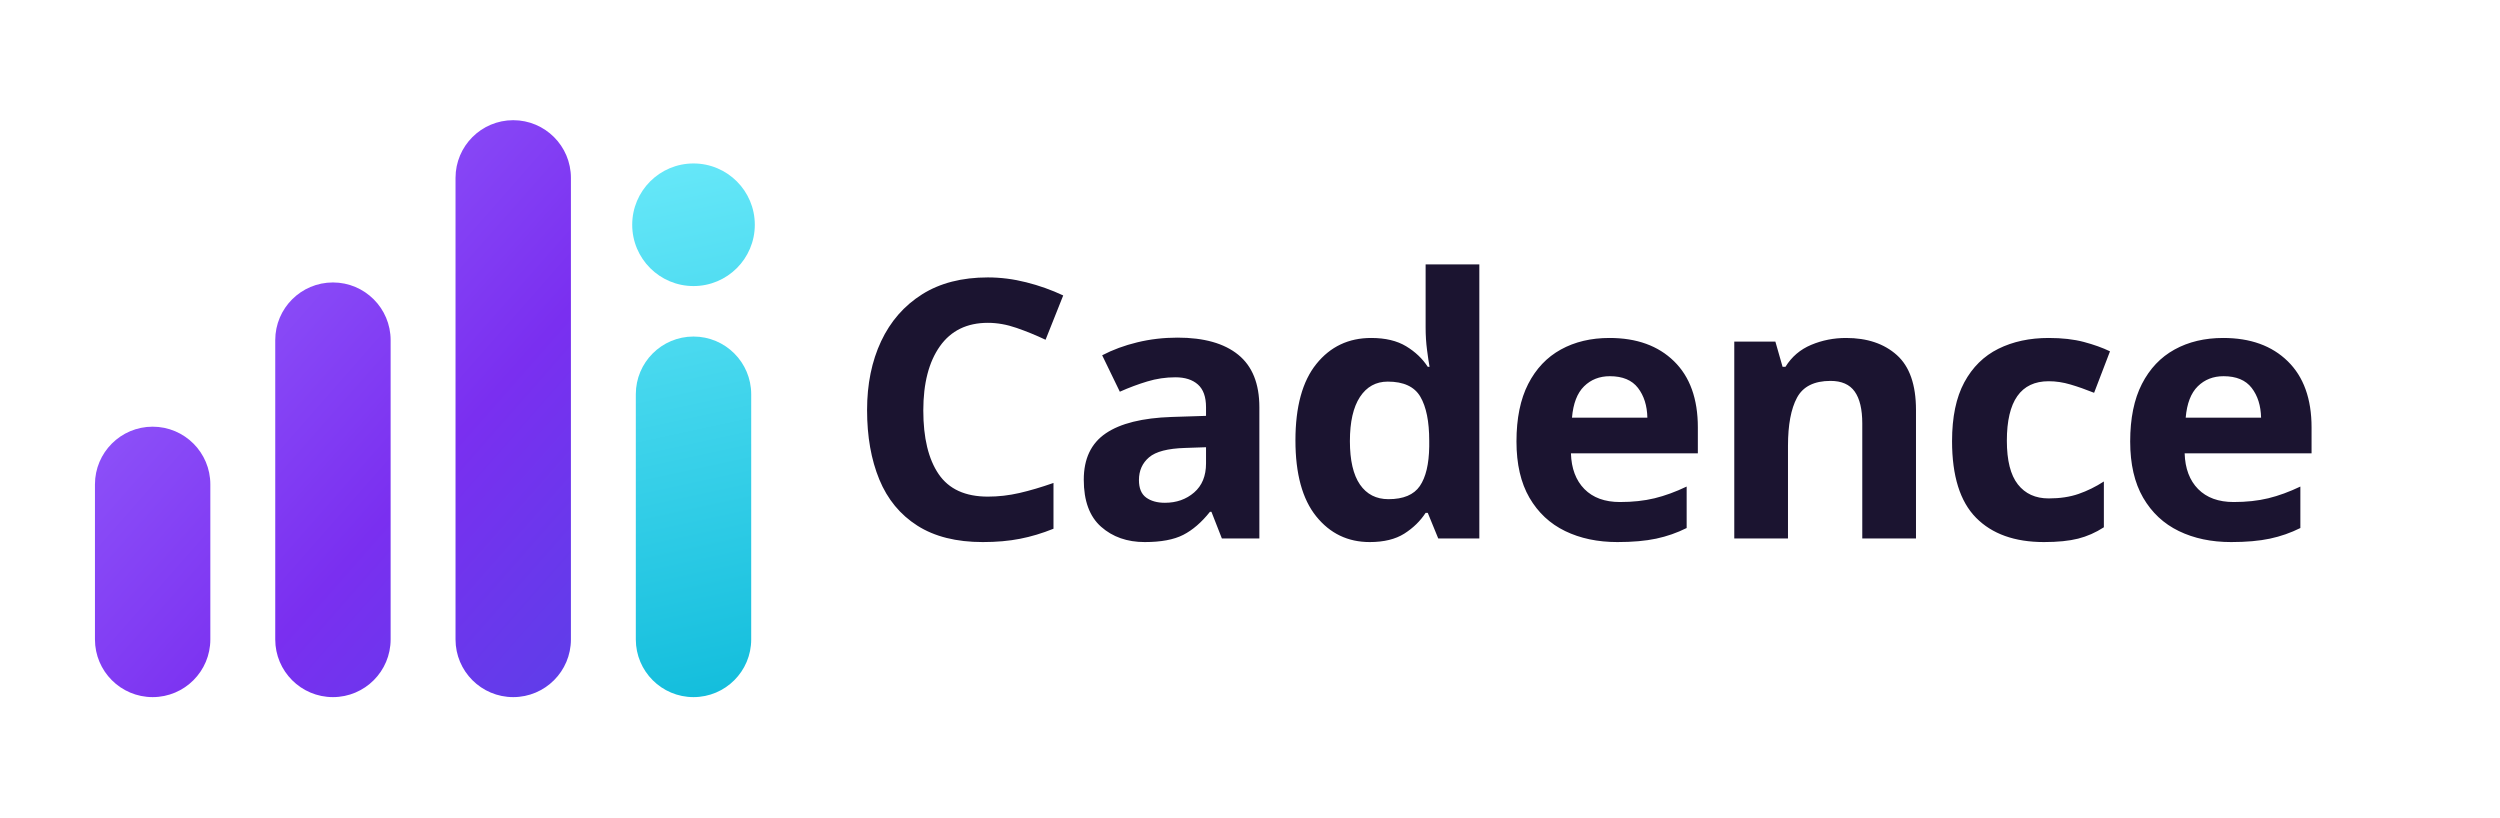
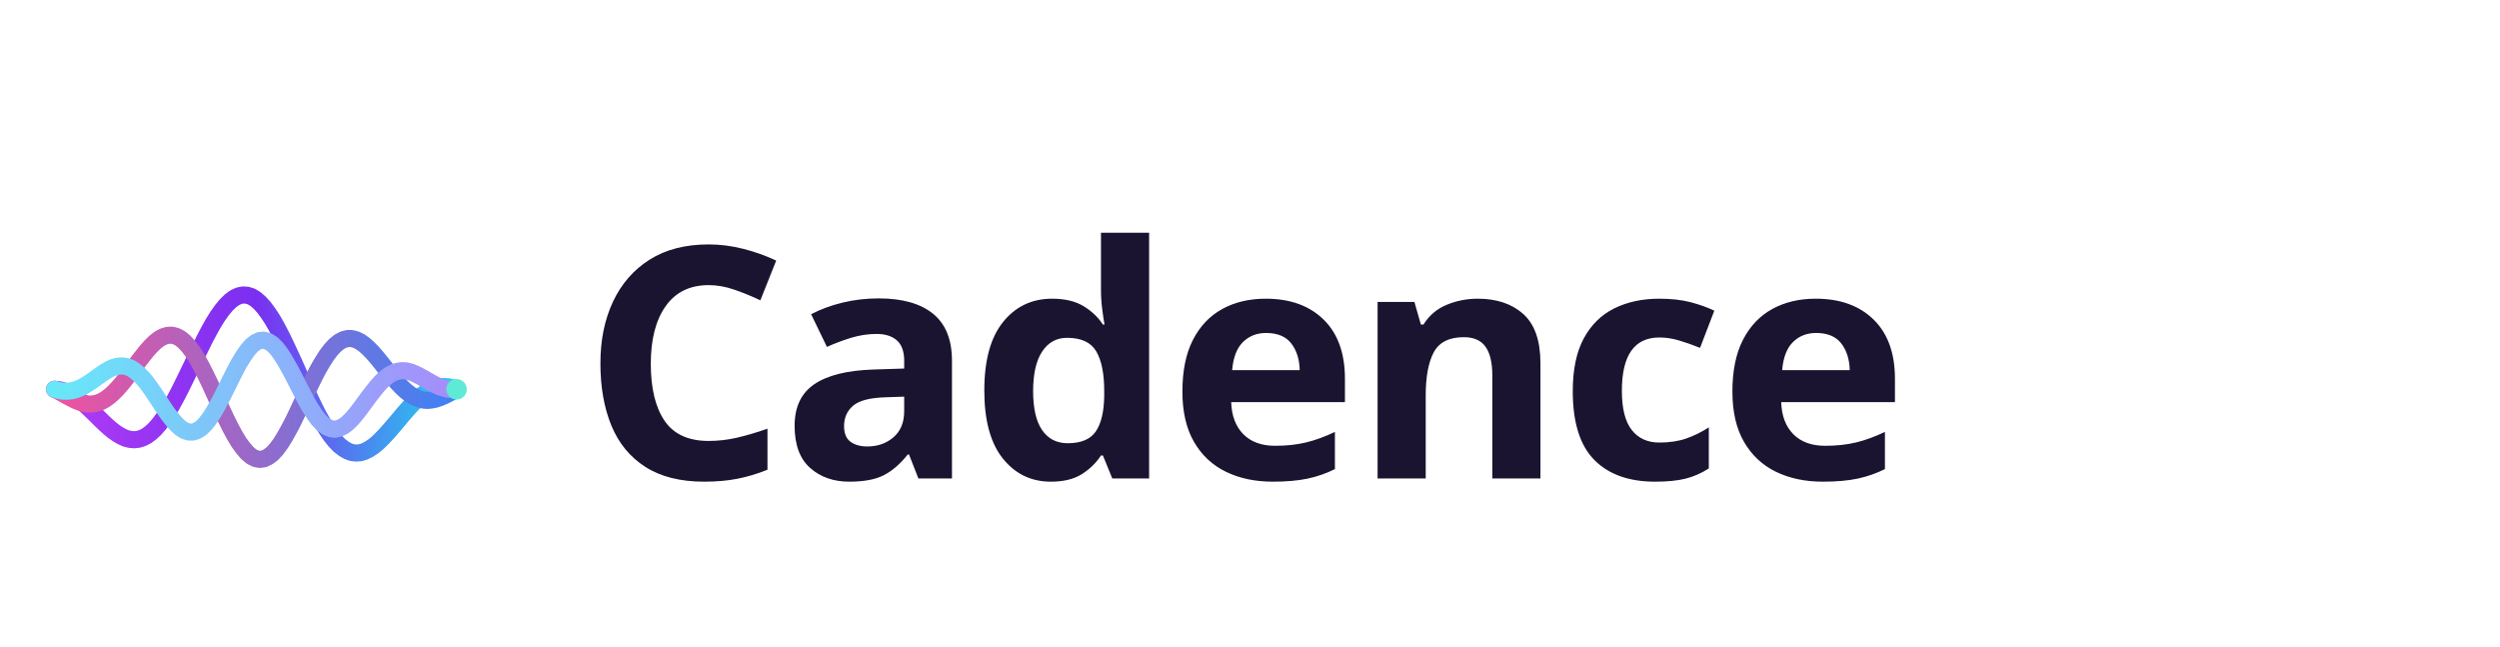
- <svg xmlns="http://www.w3.org/2000/svg" width="1040" height="340" viewBox="0 0 1040 340" role="img" aria-label="Cadence">
+ <svg xmlns="http://www.w3.org/2000/svg" width="1160" height="300" viewBox="0 0 1160 300" role="img" aria-label="Cadence">
  <defs>
-     <linearGradient id="wmBrandL" x1="74" y1="96" x2="438" y2="416" gradientUnits="userSpaceOnUse">
-       <stop offset="0" stop-color="#9B6BFF" />
-       <stop offset="0.55" stop-color="#7A2FF0" />
-       <stop offset="1" stop-color="#4F46E5" />
+     <linearGradient id="ww1" x1="44" y1="0" x2="468" y2="0" gradientUnits="userSpaceOnUse">
+       <stop offset="0" stop-color="#B23BF5" />
+       <stop offset="0.5" stop-color="#7A2FF0" />
+       <stop offset="1" stop-color="#22D3EE" />
    </linearGradient>
-     <linearGradient id="wmResolveL" x1="374" y1="120" x2="438" y2="416" gradientUnits="userSpaceOnUse">
+     <linearGradient id="ww2" x1="44" y1="0" x2="468" y2="0" gradientUnits="userSpaceOnUse">
+       <stop offset="0" stop-color="#F0529E" />
+       <stop offset="1" stop-color="#3B82F6" />
+     </linearGradient>
+     <linearGradient id="ww3" x1="44" y1="0" x2="468" y2="0" gradientUnits="userSpaceOnUse">
      <stop offset="0" stop-color="#67E8F9" />
-       <stop offset="1" stop-color="#12BDDC" />
+       <stop offset="1" stop-color="#A78BFA" />
    </linearGradient>
  </defs>
-   <g transform="translate(-16,-22) scale(0.75)">
-     <g fill="url(#wmBrandL)">
-       <rect x="74" y="266" width="64" height="150" rx="32" />
-       <rect x="174" y="186" width="64" height="230" rx="32" />
-       <rect x="274" y="96" width="64" height="320" rx="32" />
-     </g>
-     <g fill="url(#wmResolveL)">
-       <rect x="374" y="216" width="64" height="200" rx="32" />
-       <circle cx="406" cy="154" r="34" />
-     </g>
+   <g transform="translate(6,68) scale(0.44)">
+     <path d="M 44.0 256.0 L 48.4 256.3 L 52.8 257.4 L 57.2 259.0 L 61.7 261.3 L 66.1 264.1 L 70.5 267.5 L 74.9 271.2 L 79.3 275.2 L 83.8 279.5 L 88.2 283.8 L 92.6 288.2 L 97.0 292.4 L 101.4 296.4 L 105.8 300.0 L 110.2 303.1 L 114.7 305.7 L 119.1 307.7 L 123.5 308.8 L 127.9 309.2 L 132.3 308.7 L 136.8 307.3 L 141.2 305.0 L 145.6 301.7 L 150.0 297.6 L 154.4 292.5 L 158.8 286.6 L 163.2 279.9 L 167.7 272.5 L 172.1 264.5 L 176.5 256.0 L 180.9 247.1 L 185.3 238.0 L 189.8 228.7 L 194.2 219.5 L 198.6 210.5 L 203.0 201.7 L 207.4 193.4 L 211.8 185.6 L 216.2 178.6 L 220.7 172.3 L 225.1 167.0 L 229.5 162.7 L 233.9 159.5 L 238.3 157.4 L 242.8 156.5 L 247.2 156.8 L 251.6 158.2 L 256.0 160.9 L 260.4 164.7 L 264.8 169.6 L 269.2 175.5 L 273.7 182.3 L 278.1 190.0 L 282.5 198.4 L 286.9 207.3 L 291.3 216.7 L 295.8 226.4 L 300.2 236.3 L 304.6 246.2 L 309.0 256.0 L 313.4 265.5 L 317.8 274.6 L 322.2 283.3 L 326.7 291.2 L 331.1 298.5 L 335.5 304.9 L 339.9 310.4 L 344.3 315.0 L 348.8 318.5 L 353.2 321.1 L 357.6 322.7 L 362.0 323.2 L 366.4 322.9 L 370.8 321.6 L 375.2 319.4 L 379.7 316.5 L 384.1 313.0 L 388.5 308.8 L 392.9 304.2 L 397.3 299.3 L 401.8 294.1 L 406.2 288.9 L 410.6 283.6 L 415.0 278.5 L 419.4 273.6 L 423.8 269.1 L 428.2 265.0 L 432.7 261.4 L 437.1 258.4 L 441.5 256.0 L 445.9 254.3 L 450.3 253.3 L 454.8 253.0 L 459.2 253.3 L 463.6 254.4 L 468.0 256.0" fill="none" stroke="url(#ww1)" stroke-width="18" stroke-linecap="round" stroke-linejoin="round" />
+     <path d="M 44.0 256.0 L 48.4 258.3 L 52.8 260.7 L 57.2 263.2 L 61.7 265.6 L 66.1 267.8 L 70.5 269.5 L 74.9 270.8 L 79.3 271.5 L 83.8 271.5 L 88.2 270.7 L 92.6 269.2 L 97.0 266.8 L 101.4 263.7 L 105.8 259.8 L 110.2 255.3 L 114.7 250.2 L 119.1 244.6 L 123.5 238.8 L 127.9 232.7 L 132.3 226.7 L 136.8 220.9 L 141.2 215.4 L 145.6 210.5 L 150.0 206.2 L 154.4 202.8 L 158.8 200.4 L 163.2 199.1 L 167.7 198.9 L 172.1 200.0 L 176.5 202.3 L 180.9 205.9 L 185.3 210.7 L 189.8 216.6 L 194.2 223.6 L 198.6 231.5 L 203.0 240.1 L 207.4 249.2 L 211.8 258.8 L 216.2 268.5 L 220.7 278.1 L 225.1 287.5 L 229.5 296.3 L 233.9 304.5 L 238.3 311.8 L 242.8 318.0 L 247.2 323.1 L 251.6 326.8 L 256.0 329.1 L 260.4 329.9 L 264.8 329.3 L 269.2 327.2 L 273.7 323.8 L 278.1 319.0 L 282.5 313.0 L 286.9 305.9 L 291.3 298.0 L 295.8 289.4 L 300.2 280.2 L 304.6 270.8 L 309.0 261.3 L 313.4 252.0 L 317.8 243.0 L 322.2 234.6 L 326.7 226.9 L 331.1 220.0 L 335.5 214.2 L 339.9 209.5 L 344.3 205.9 L 348.8 203.6 L 353.2 202.4 L 357.6 202.5 L 362.0 203.7 L 366.4 205.9 L 370.8 209.0 L 375.2 213.0 L 379.7 217.6 L 384.1 222.7 L 388.5 228.1 L 392.9 233.7 L 397.3 239.2 L 401.8 244.6 L 406.2 249.6 L 410.6 254.2 L 415.0 258.2 L 419.4 261.6 L 423.8 264.2 L 428.2 266.1 L 432.7 267.3 L 437.1 267.7 L 441.5 267.3 L 445.9 266.4 L 450.3 264.9 L 454.8 263.0 L 459.2 260.8 L 463.6 258.4 L 468.0 256.0" fill="none" stroke="url(#ww2)" stroke-width="18" stroke-linecap="round" stroke-linejoin="round" />
+     <path d="M 44.0 256.0 L 48.4 257.2 L 52.8 257.9 L 57.2 258.0 L 61.7 257.6 L 66.1 256.5 L 70.5 254.8 L 74.9 252.6 L 79.3 249.9 L 83.8 246.9 L 88.2 243.7 L 92.6 240.6 L 97.0 237.6 L 101.4 235.0 L 105.8 233.0 L 110.2 231.7 L 114.7 231.3 L 119.1 231.8 L 123.5 233.3 L 127.9 235.9 L 132.3 239.5 L 136.8 244.0 L 141.2 249.3 L 145.6 255.3 L 150.0 261.8 L 154.4 268.5 L 158.8 275.1 L 163.2 281.5 L 167.7 287.4 L 172.1 292.5 L 176.5 296.6 L 180.9 299.5 L 185.3 301.0 L 189.8 301.1 L 194.2 299.7 L 198.6 296.8 L 203.0 292.5 L 207.4 286.8 L 211.8 280.0 L 216.2 272.3 L 220.7 263.8 L 225.1 255.0 L 229.5 246.0 L 233.9 237.3 L 238.3 229.0 L 242.8 221.6 L 247.2 215.2 L 251.6 210.1 L 256.0 206.5 L 260.4 204.5 L 264.8 204.2 L 269.2 205.5 L 273.7 208.4 L 278.1 212.8 L 282.5 218.6 L 286.9 225.5 L 291.3 233.2 L 295.8 241.6 L 300.2 250.3 L 304.6 258.9 L 309.0 267.3 L 313.4 275.0 L 317.8 281.9 L 322.2 287.8 L 326.7 292.5 L 331.1 295.7 L 335.5 297.6 L 339.9 298.1 L 344.3 297.1 L 348.8 294.9 L 353.2 291.5 L 357.6 287.1 L 362.0 282.0 L 366.4 276.3 L 370.8 270.3 L 375.2 264.3 L 379.7 258.5 L 384.1 253.0 L 388.5 248.1 L 392.9 244.0 L 397.3 240.7 L 401.8 238.3 L 406.2 236.9 L 410.6 236.3 L 415.0 236.6 L 419.4 237.7 L 423.8 239.4 L 428.2 241.6 L 432.7 244.0 L 437.1 246.6 L 441.5 249.1 L 445.9 251.4 L 450.3 253.4 L 454.8 254.9 L 459.2 255.9 L 463.6 256.2 L 468.0 256.0" fill="none" stroke="url(#ww3)" stroke-width="18" stroke-linecap="round" stroke-linejoin="round" />
+     <circle cx="468" cy="256" r="10.8" fill="#5EEAD4" />
  </g>
-   <text x="352" y="224" font-family="'Space Grotesk', 'Segoe UI', system-ui, -apple-system, sans-serif" font-size="150" font-weight="600" letter-spacing="-3" fill="#1B1430">Cadence</text>
+   <text x="270" y="222" font-family="'Space Grotesk', 'Segoe UI', system-ui, -apple-system, sans-serif" font-size="150" font-weight="600" letter-spacing="-3" fill="#1B1430">Cadence</text>
</svg>
